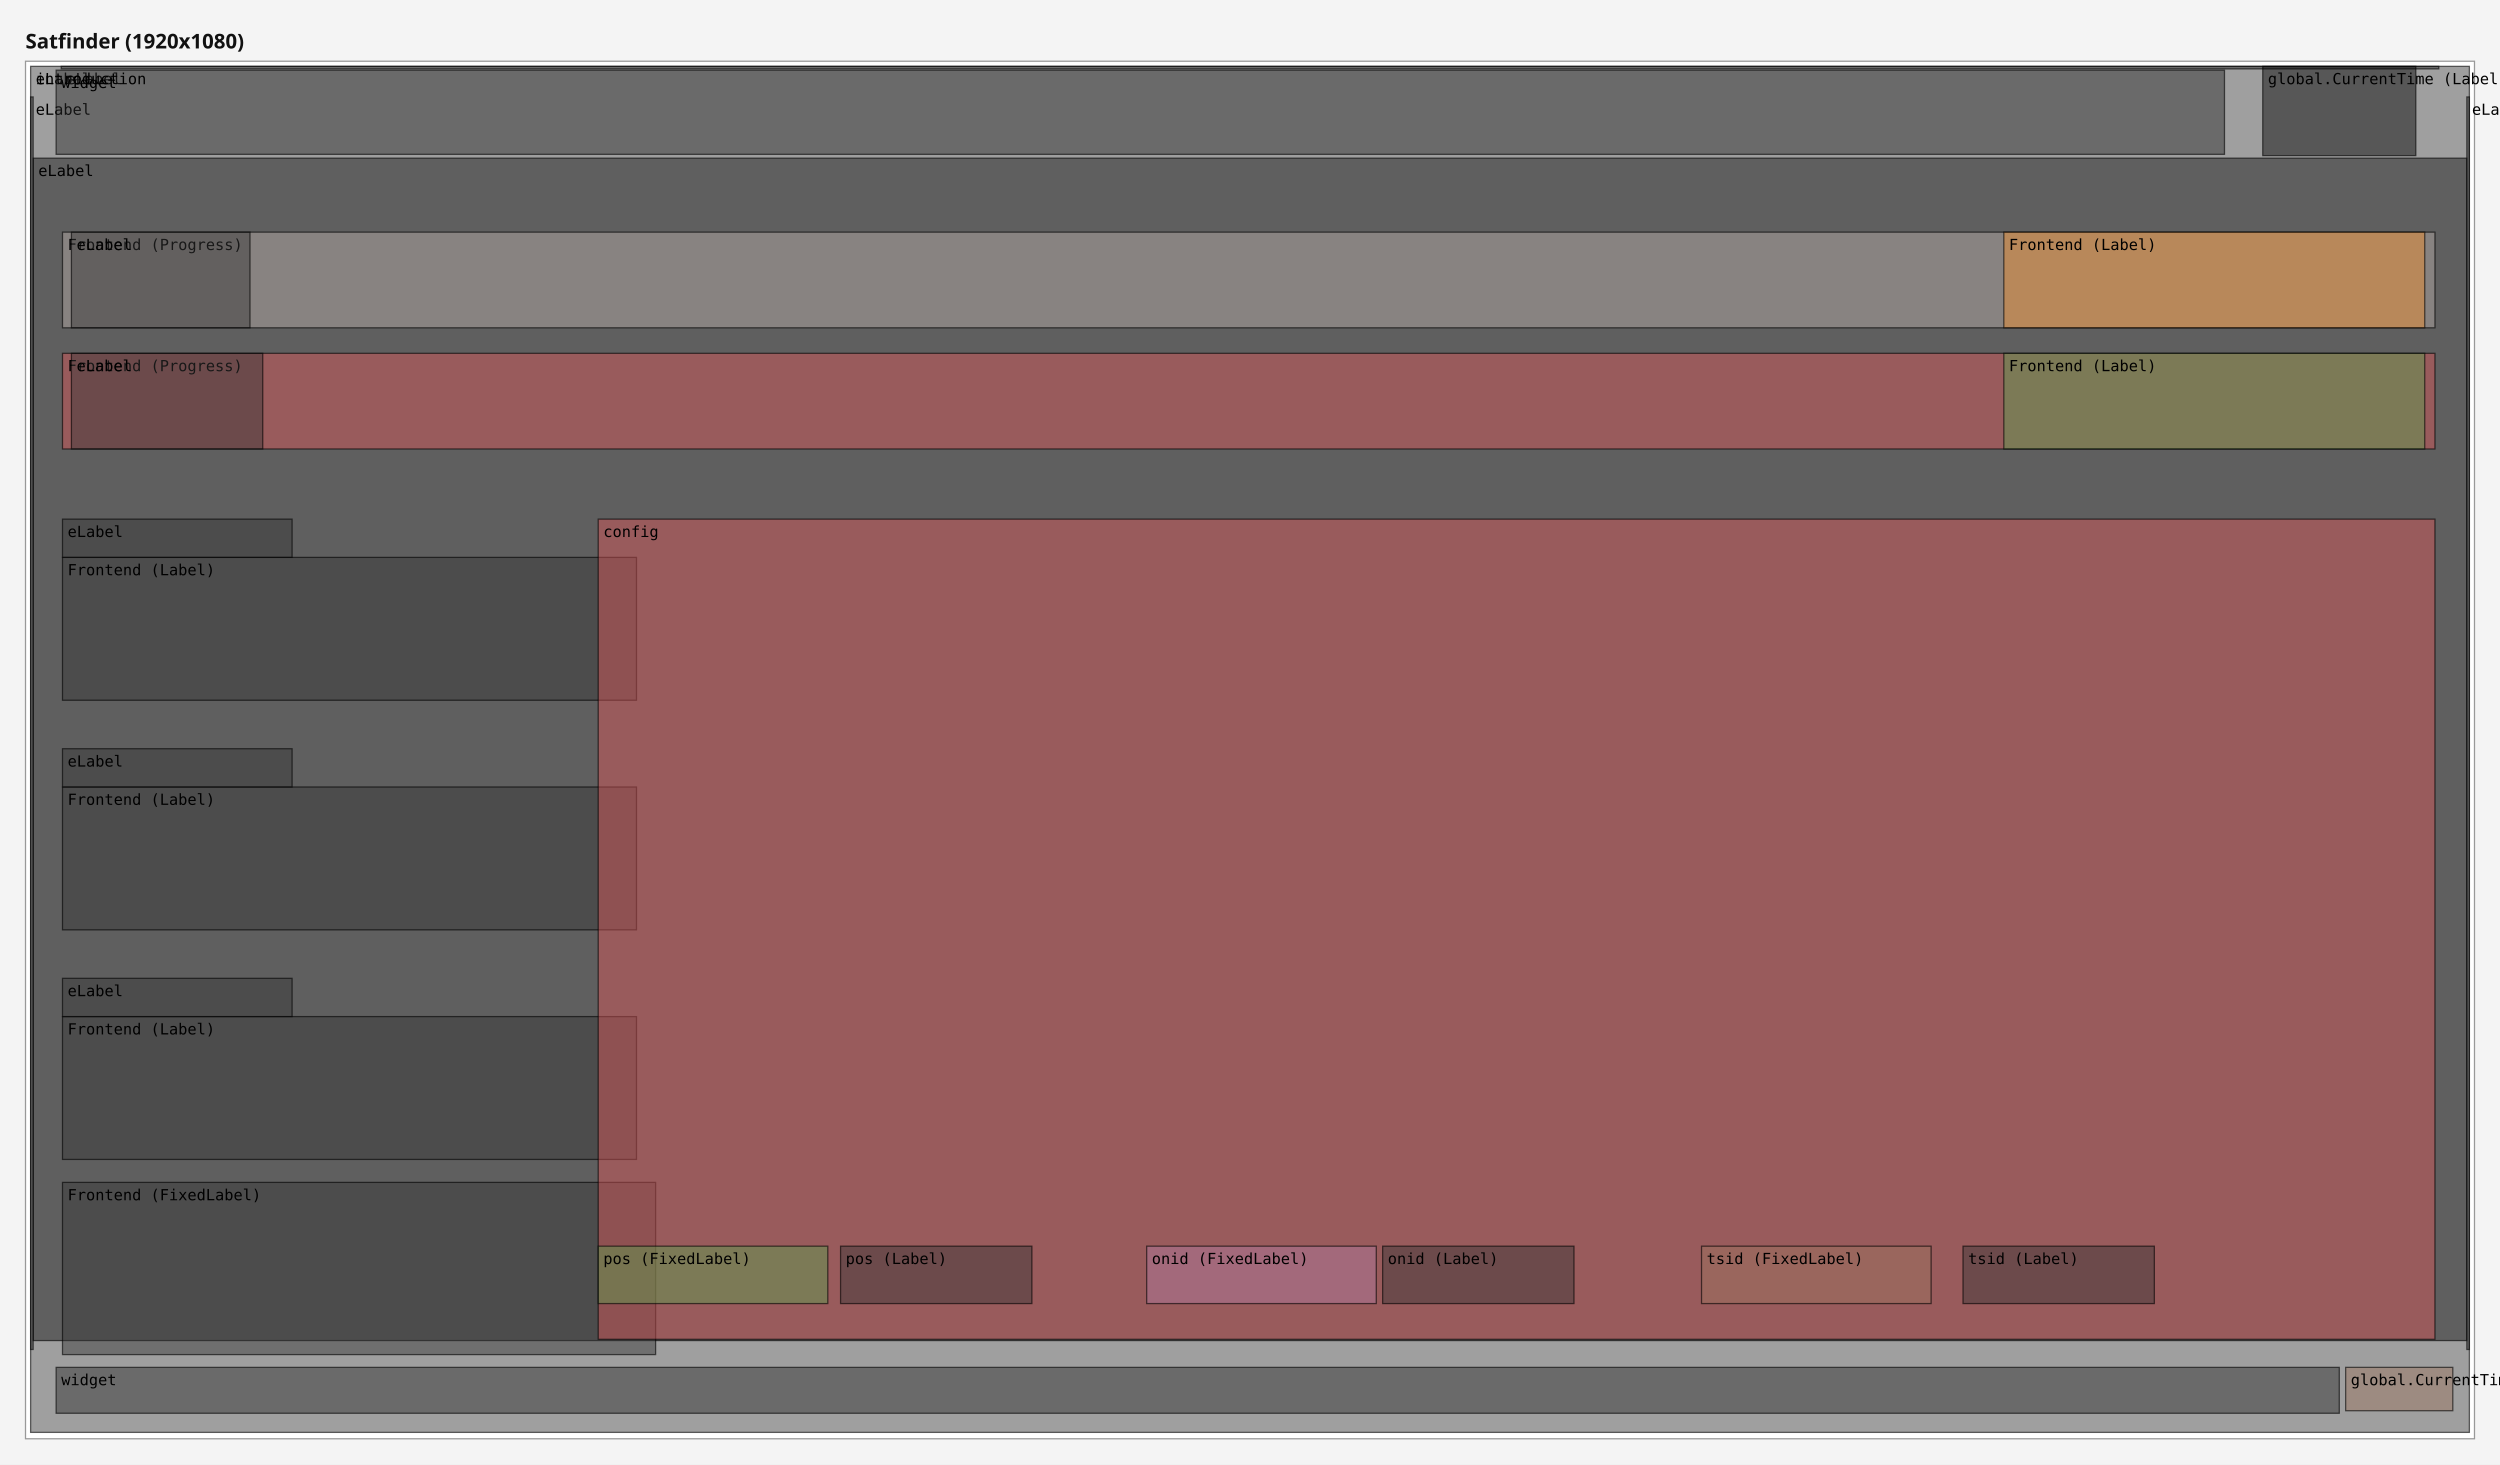
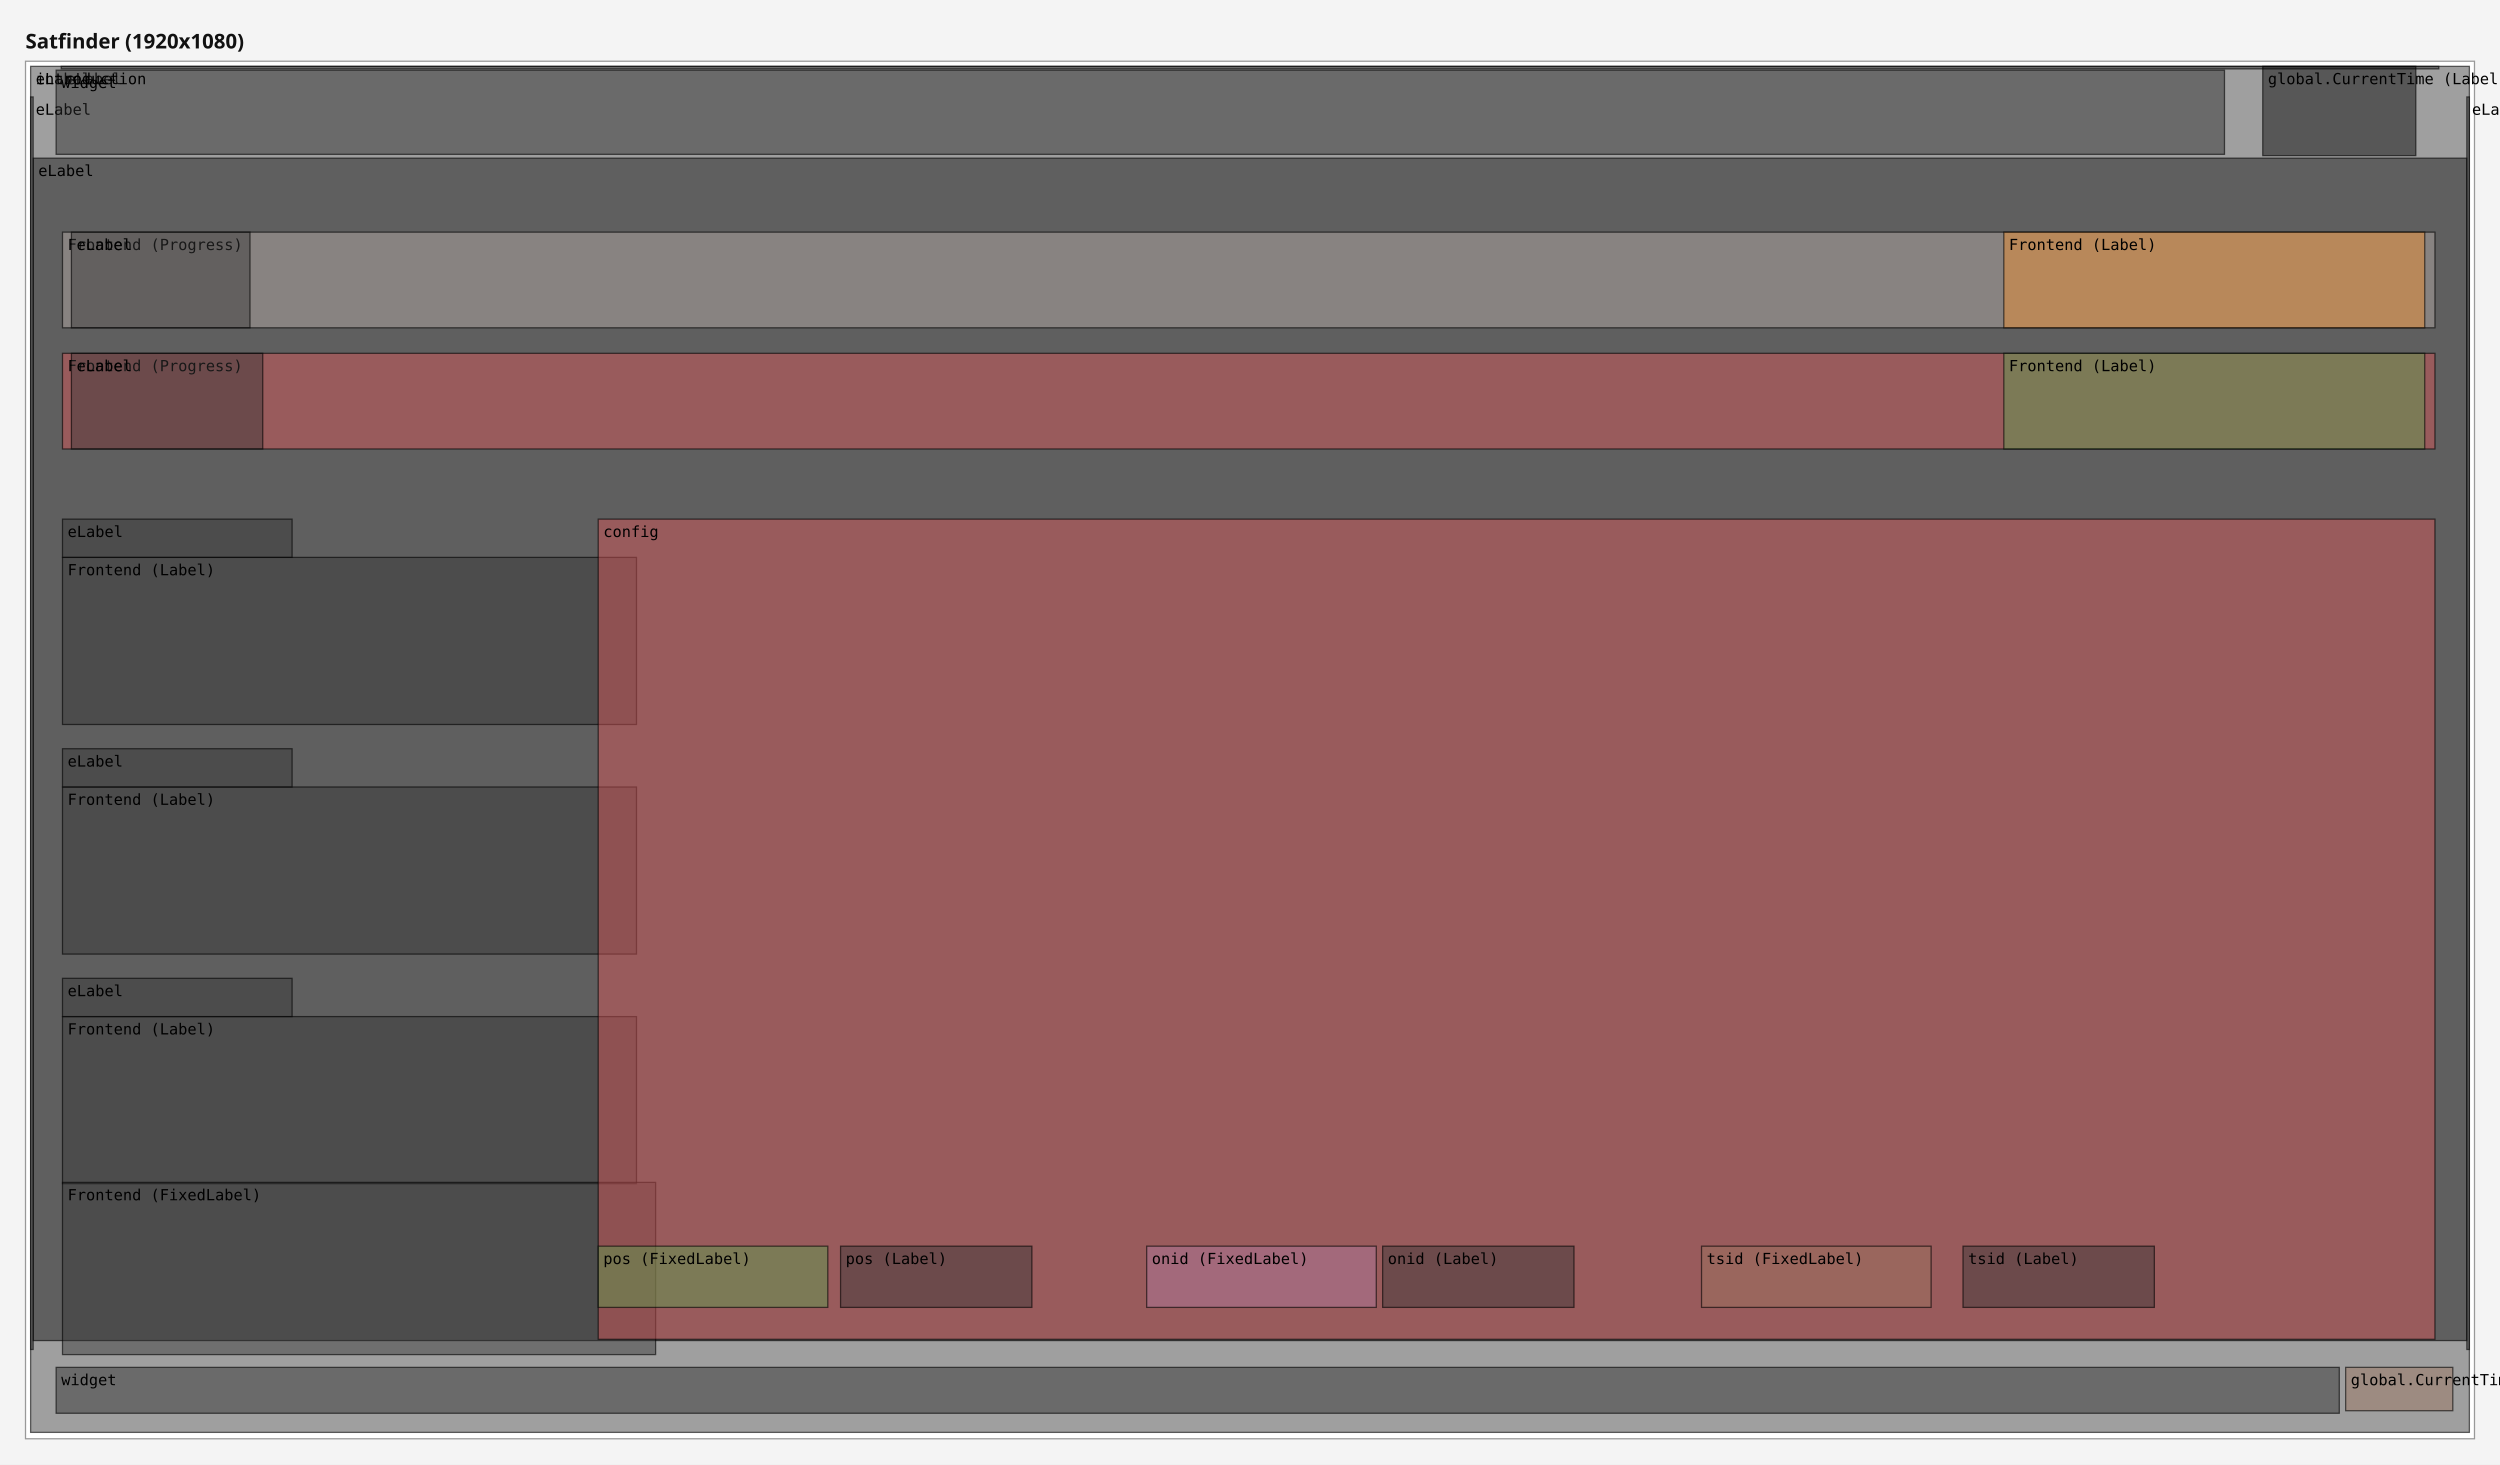
<svg xmlns="http://www.w3.org/2000/svg" width="1960" height="1148" viewBox="0 0 1960 1148">
  <rect x="0" y="0" width="1960" height="1148" fill="#f4f4f4" />
  <text x="20" y="38" font-family="sans-serif" font-size="16" font-weight="bold" fill="#111111">Satfinder (1920x1080)</text>
  <g data-screen="0" transform="translate(20,48)">
    <rect x="0" y="0" width="1920" height="1080" fill="#ffffff" stroke="#999999" stroke-width="1" />
    <g>
      <rect data-ref="0:0" x="4" y="4" width="1912" height="1071" fill="#2c2c2c" fill-opacity="0.45" stroke="#000000" stroke-opacity="0.6" stroke-width="1" />
      <text x="8" y="18" font-family="monospace" font-size="12" fill="#000000">eLabel</text>
    </g>
    <g>
      <rect data-ref="0:1" x="6" y="76" width="1908" height="927" fill="#121212" fill-opacity="0.45" stroke="#000000" stroke-opacity="0.6" stroke-width="1" />
      <text x="10" y="90" font-family="monospace" font-size="12" fill="#000000">eLabel</text>
    </g>
    <g>
      <rect data-ref="0:2" x="28" y="4" width="1864" height="2" fill="#2c2c2c" fill-opacity="0.45" stroke="#000000" stroke-opacity="0.6" stroke-width="1" />
      <text x="32" y="18" font-family="monospace" font-size="12" fill="#000000">eLabel</text>
    </g>
    <g>
      <rect data-ref="0:3" x="4" y="28" width="2" height="982" fill="#2c2c2c" fill-opacity="0.45" stroke="#000000" stroke-opacity="0.6" stroke-width="1" />
      <text x="8" y="42" font-family="monospace" font-size="12" fill="#000000">eLabel</text>
    </g>
    <g>
      <rect data-ref="0:4" x="1914" y="28" width="2" height="982" fill="#2c2c2c" fill-opacity="0.45" stroke="#000000" stroke-opacity="0.6" stroke-width="1" />
      <text x="1918" y="42" font-family="monospace" font-size="12" fill="#000000">eLabel</text>
    </g>
    <g>
      <rect data-ref="0:8" x="1819" y="1024" width="84" height="34" fill="#9c755f" fill-opacity="0.45" stroke="#000000" stroke-opacity="0.6" stroke-width="1" />
      <text x="1823" y="1038" font-family="monospace" font-size="12" fill="#000000">global.CurrentTime (BoxLogo)</text>
    </g>
    <g>
      <rect data-ref="0:5" x="24" y="7" width="1700" height="66" fill="#2c2c2c" fill-opacity="0.45" stroke="#000000" stroke-opacity="0.6" stroke-width="1" />
      <text x="28" y="21" font-family="monospace" font-size="12" fill="#000000">widget</text>
    </g>
    <g>
      <rect data-ref="0:9" x="29" y="134" width="1860" height="75" fill="#bab0ac" fill-opacity="0.45" stroke="#000000" stroke-opacity="0.6" stroke-width="1" />
      <text x="33" y="148" font-family="monospace" font-size="12" fill="#000000">Frontend (Progress)</text>
    </g>
    <g>
      <rect data-ref="0:10" x="36" y="134" width="140" height="75" fill="#363636" fill-opacity="0.45" stroke="#000000" stroke-opacity="0.6" stroke-width="1" />
      <text x="40" y="148" font-family="monospace" font-size="12" fill="#000000">eLabel</text>
    </g>
    <g>
      <rect data-ref="0:11" x="1551" y="134" width="330" height="75" fill="#f28e2b" fill-opacity="0.45" stroke="#000000" stroke-opacity="0.6" stroke-width="1" />
      <text x="1555" y="148" font-family="monospace" font-size="12" fill="#000000">Frontend (Label)</text>
    </g>
    <g>
      <rect data-ref="0:12" x="29" y="229" width="1860" height="75" fill="#e15759" fill-opacity="0.45" stroke="#000000" stroke-opacity="0.6" stroke-width="1" />
      <text x="33" y="243" font-family="monospace" font-size="12" fill="#000000">Frontend (Progress)</text>
    </g>
    <g>
      <rect data-ref="0:13" x="36" y="229" width="150" height="75" fill="#363636" fill-opacity="0.45" stroke="#000000" stroke-opacity="0.6" stroke-width="1" />
      <text x="40" y="243" font-family="monospace" font-size="12" fill="#000000">eLabel</text>
    </g>
    <g>
      <rect data-ref="0:14" x="1551" y="229" width="330" height="75" fill="#59a14f" fill-opacity="0.45" stroke="#000000" stroke-opacity="0.6" stroke-width="1" />
      <text x="1555" y="243" font-family="monospace" font-size="12" fill="#000000">Frontend (Label)</text>
    </g>
    <g>
-       <rect data-ref="0:16" x="29" y="389" width="450" height="112" fill="#363636" fill-opacity="0.45" stroke="#000000" stroke-opacity="0.6" stroke-width="1" />
+       <rect data-ref="0:16" x="29" y="389" width="450" height="131" fill="#363636" fill-opacity="0.45" stroke="#000000" stroke-opacity="0.6" stroke-width="1" />
      <text x="33" y="403" font-family="monospace" font-size="12" fill="#000000">Frontend (Label)</text>
    </g>
    <g>
-       <rect data-ref="0:18" x="29" y="569" width="450" height="112" fill="#363636" fill-opacity="0.45" stroke="#000000" stroke-opacity="0.6" stroke-width="1" />
+       <rect data-ref="0:18" x="29" y="569" width="450" height="131" fill="#363636" fill-opacity="0.45" stroke="#000000" stroke-opacity="0.6" stroke-width="1" />
      <text x="33" y="583" font-family="monospace" font-size="12" fill="#000000">Frontend (Label)</text>
    </g>
    <g>
-       <rect data-ref="0:20" x="29" y="749" width="450" height="112" fill="#363636" fill-opacity="0.45" stroke="#000000" stroke-opacity="0.6" stroke-width="1" />
+       <rect data-ref="0:20" x="29" y="749" width="450" height="131" fill="#363636" fill-opacity="0.45" stroke="#000000" stroke-opacity="0.6" stroke-width="1" />
      <text x="33" y="763" font-family="monospace" font-size="12" fill="#000000">Frontend (Label)</text>
    </g>
    <g>
      <rect data-ref="0:21" x="29" y="879" width="465" height="135" fill="#363636" fill-opacity="0.45" stroke="#000000" stroke-opacity="0.6" stroke-width="1" />
      <text x="33" y="893" font-family="monospace" font-size="12" fill="#000000">Frontend (FixedLabel)</text>
    </g>
    <g>
      <rect data-ref="0:22" x="449" y="359" width="1440" height="643" fill="#e15759" fill-opacity="0.45" stroke="#000000" stroke-opacity="0.6" stroke-width="1" />
      <text x="453" y="373" font-family="monospace" font-size="12" fill="#000000">config</text>
    </g>
    <g>
      <rect data-ref="0:23" x="4" y="4" width="0" height="0" fill="#76b7b2" fill-opacity="0.45" stroke="#000000" stroke-opacity="0.6" stroke-width="1" />
      <text x="8" y="18" font-family="monospace" font-size="12" fill="#000000">introduction</text>
    </g>
    <g>
-       <rect data-ref="0:24" x="449" y="929" width="180" height="45" fill="#59a14f" fill-opacity="0.45" stroke="#000000" stroke-opacity="0.6" stroke-width="1" />
+       <rect data-ref="0:24" x="449" y="929" width="180" height="48" fill="#59a14f" fill-opacity="0.45" stroke="#000000" stroke-opacity="0.6" stroke-width="1" />
      <text x="453" y="943" font-family="monospace" font-size="12" fill="#000000">pos (FixedLabel)</text>
    </g>
    <g>
-       <rect data-ref="0:25" x="639" y="929" width="150" height="45" fill="#363636" fill-opacity="0.45" stroke="#000000" stroke-opacity="0.6" stroke-width="1" />
+       <rect data-ref="0:25" x="639" y="929" width="150" height="48" fill="#363636" fill-opacity="0.45" stroke="#000000" stroke-opacity="0.6" stroke-width="1" />
      <text x="643" y="943" font-family="monospace" font-size="12" fill="#000000">pos (Label)</text>
    </g>
    <g>
-       <rect data-ref="0:26" x="879" y="929" width="180" height="45" fill="#b07aa1" fill-opacity="0.45" stroke="#000000" stroke-opacity="0.6" stroke-width="1" />
+       <rect data-ref="0:26" x="879" y="929" width="180" height="48" fill="#b07aa1" fill-opacity="0.45" stroke="#000000" stroke-opacity="0.6" stroke-width="1" />
      <text x="883" y="943" font-family="monospace" font-size="12" fill="#000000">onid (FixedLabel)</text>
    </g>
    <g>
-       <rect data-ref="0:27" x="1064" y="929" width="150" height="45" fill="#363636" fill-opacity="0.45" stroke="#000000" stroke-opacity="0.6" stroke-width="1" />
+       <rect data-ref="0:27" x="1064" y="929" width="150" height="48" fill="#363636" fill-opacity="0.45" stroke="#000000" stroke-opacity="0.6" stroke-width="1" />
      <text x="1068" y="943" font-family="monospace" font-size="12" fill="#000000">onid (Label)</text>
    </g>
    <g>
-       <rect data-ref="0:28" x="1314" y="929" width="180" height="45" fill="#9c755f" fill-opacity="0.45" stroke="#000000" stroke-opacity="0.6" stroke-width="1" />
+       <rect data-ref="0:28" x="1314" y="929" width="180" height="48" fill="#9c755f" fill-opacity="0.45" stroke="#000000" stroke-opacity="0.6" stroke-width="1" />
      <text x="1318" y="943" font-family="monospace" font-size="12" fill="#000000">tsid (FixedLabel)</text>
    </g>
    <g>
-       <rect data-ref="0:29" x="1519" y="929" width="150" height="45" fill="#363636" fill-opacity="0.45" stroke="#000000" stroke-opacity="0.6" stroke-width="1" />
+       <rect data-ref="0:29" x="1519" y="929" width="150" height="48" fill="#363636" fill-opacity="0.45" stroke="#000000" stroke-opacity="0.6" stroke-width="1" />
      <text x="1523" y="943" font-family="monospace" font-size="12" fill="#000000">tsid (Label)</text>
    </g>
    <g>
      <rect data-ref="0:15" x="29" y="359" width="180" height="30" fill="#363636" fill-opacity="0.45" stroke="#000000" stroke-opacity="0.6" stroke-width="1" />
      <text x="33" y="373" font-family="monospace" font-size="12" fill="#000000">eLabel</text>
    </g>
    <g>
      <rect data-ref="0:17" x="29" y="539" width="180" height="30" fill="#363636" fill-opacity="0.45" stroke="#000000" stroke-opacity="0.6" stroke-width="1" />
      <text x="33" y="553" font-family="monospace" font-size="12" fill="#000000">eLabel</text>
    </g>
    <g>
      <rect data-ref="0:19" x="29" y="719" width="180" height="30" fill="#363636" fill-opacity="0.45" stroke="#000000" stroke-opacity="0.6" stroke-width="1" />
      <text x="33" y="733" font-family="monospace" font-size="12" fill="#000000">eLabel</text>
    </g>
    <g>
      <rect data-ref="0:7" x="24" y="1024" width="1790" height="36" fill="#2c2c2c" fill-opacity="0.45" stroke="#000000" stroke-opacity="0.6" stroke-width="1" />
      <text x="28" y="1038" font-family="monospace" font-size="12" fill="#000000">widget</text>
    </g>
    <g>
      <rect data-ref="0:6" x="1754" y="4" width="120" height="70" fill="#000000" fill-opacity="0.45" stroke="#000000" stroke-opacity="0.6" stroke-width="1" />
      <text x="1758" y="18" font-family="monospace" font-size="12" fill="#000000">global.CurrentTime (Label)</text>
    </g>
  </g>
</svg>
